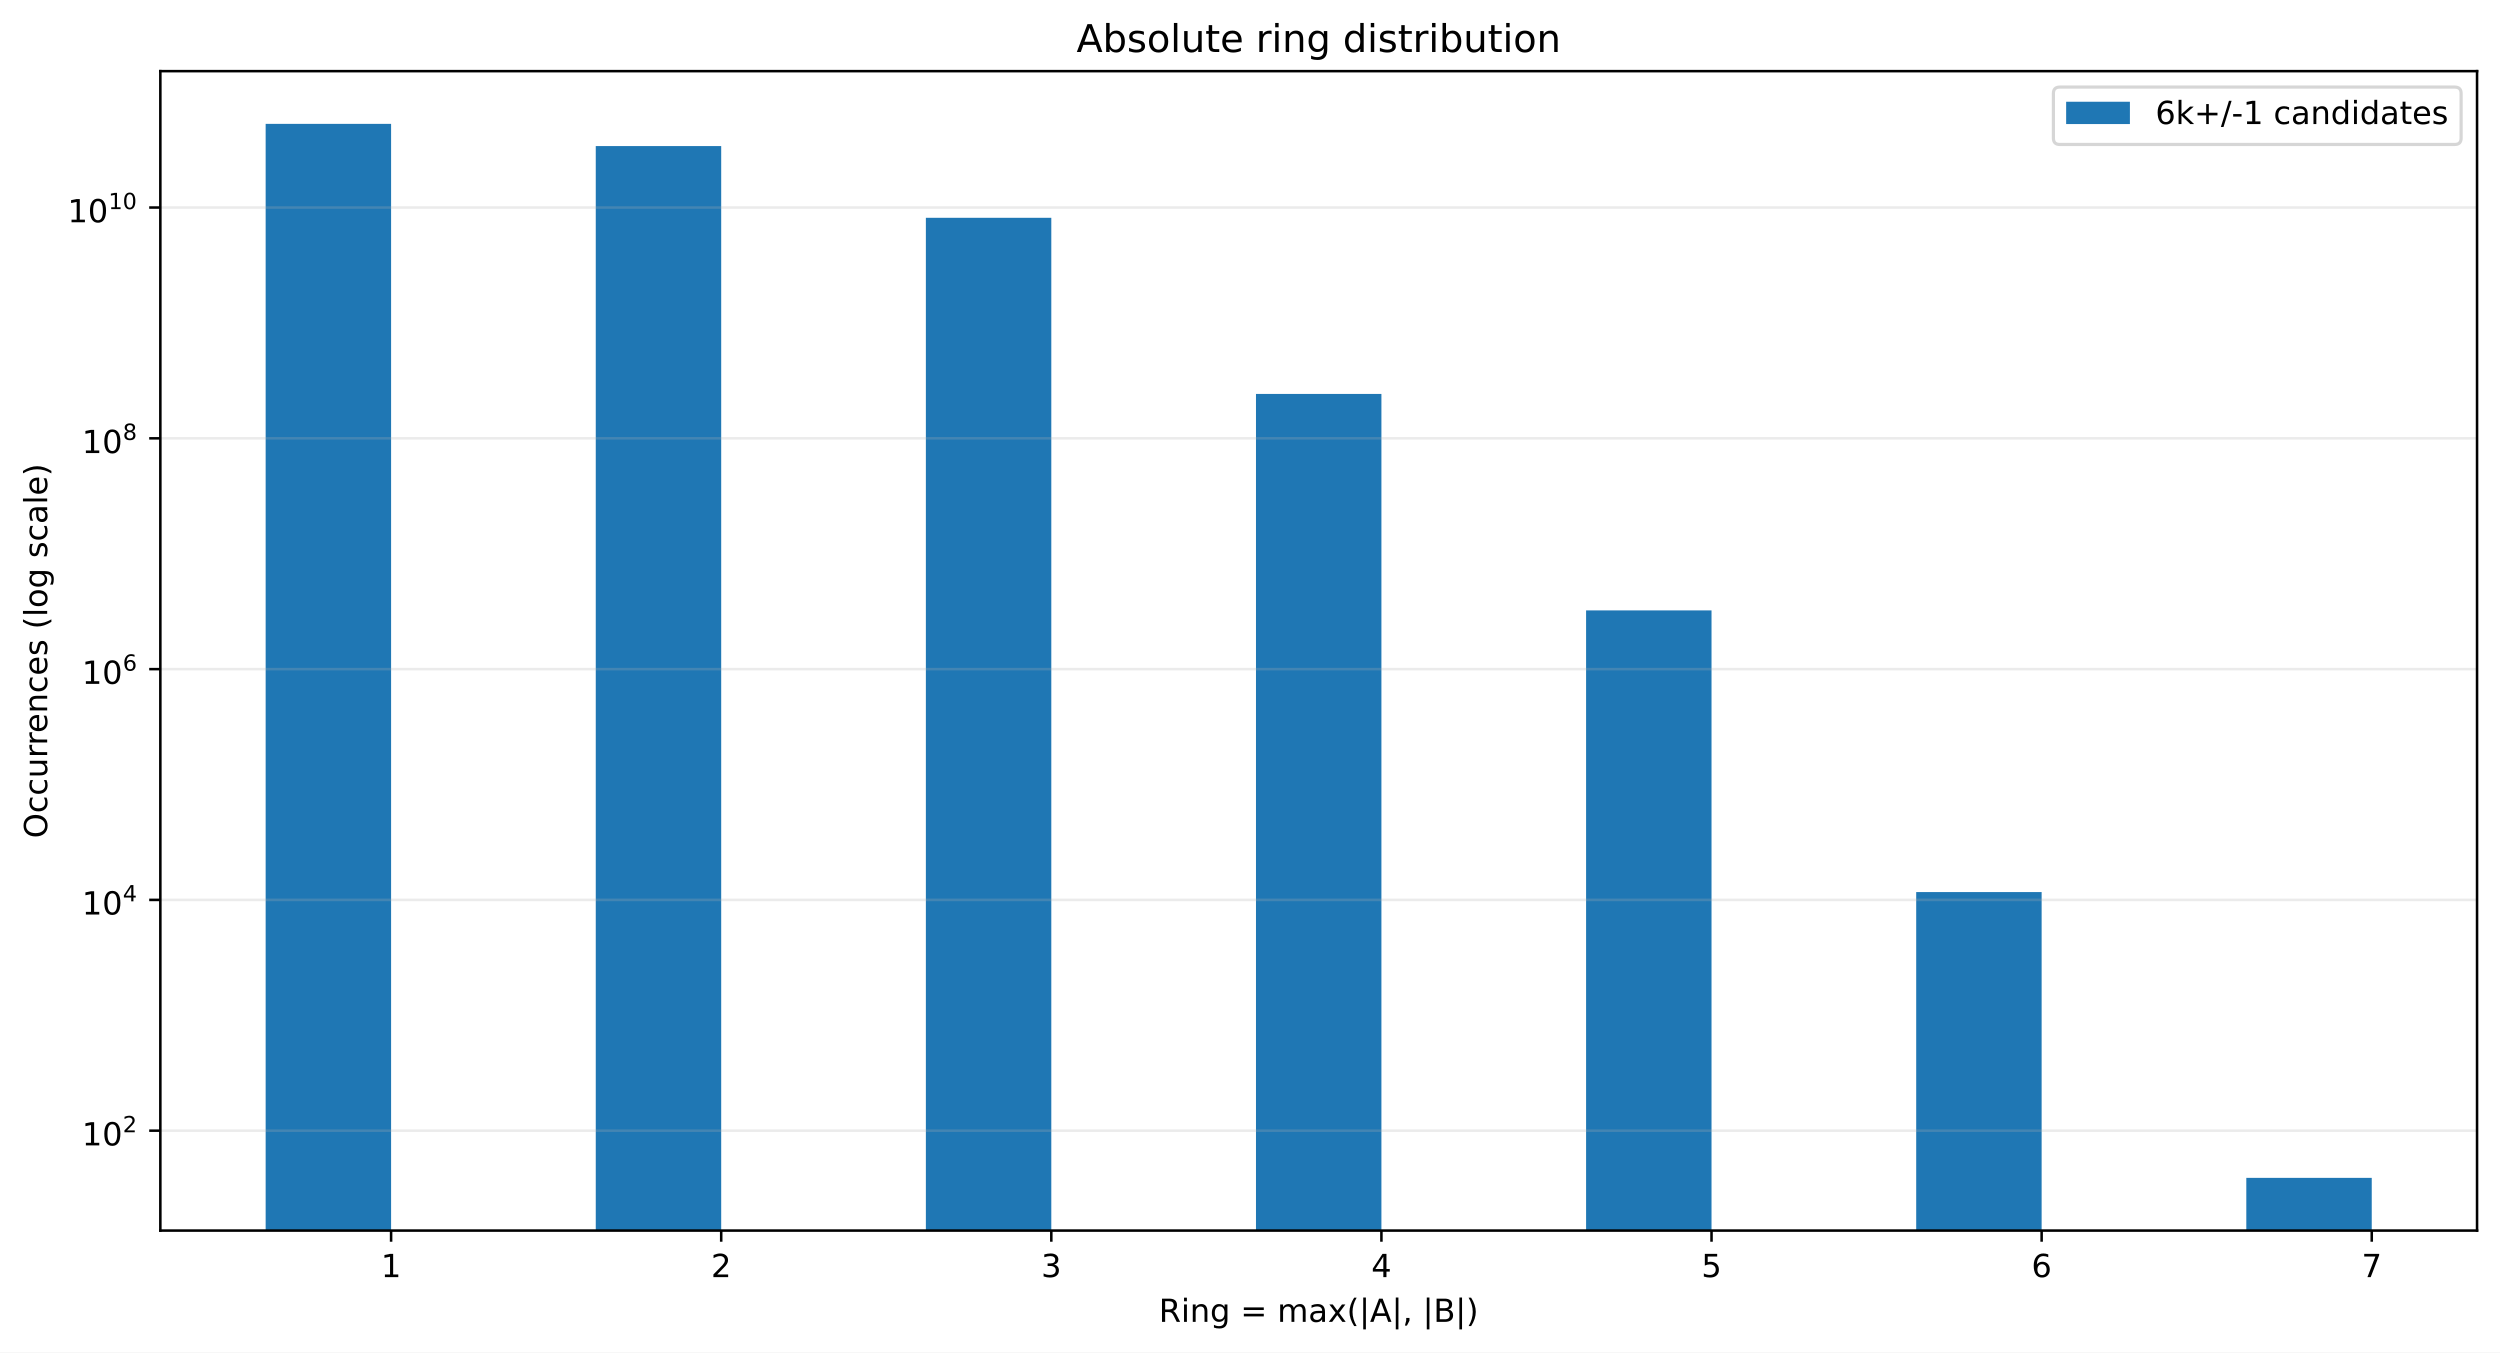
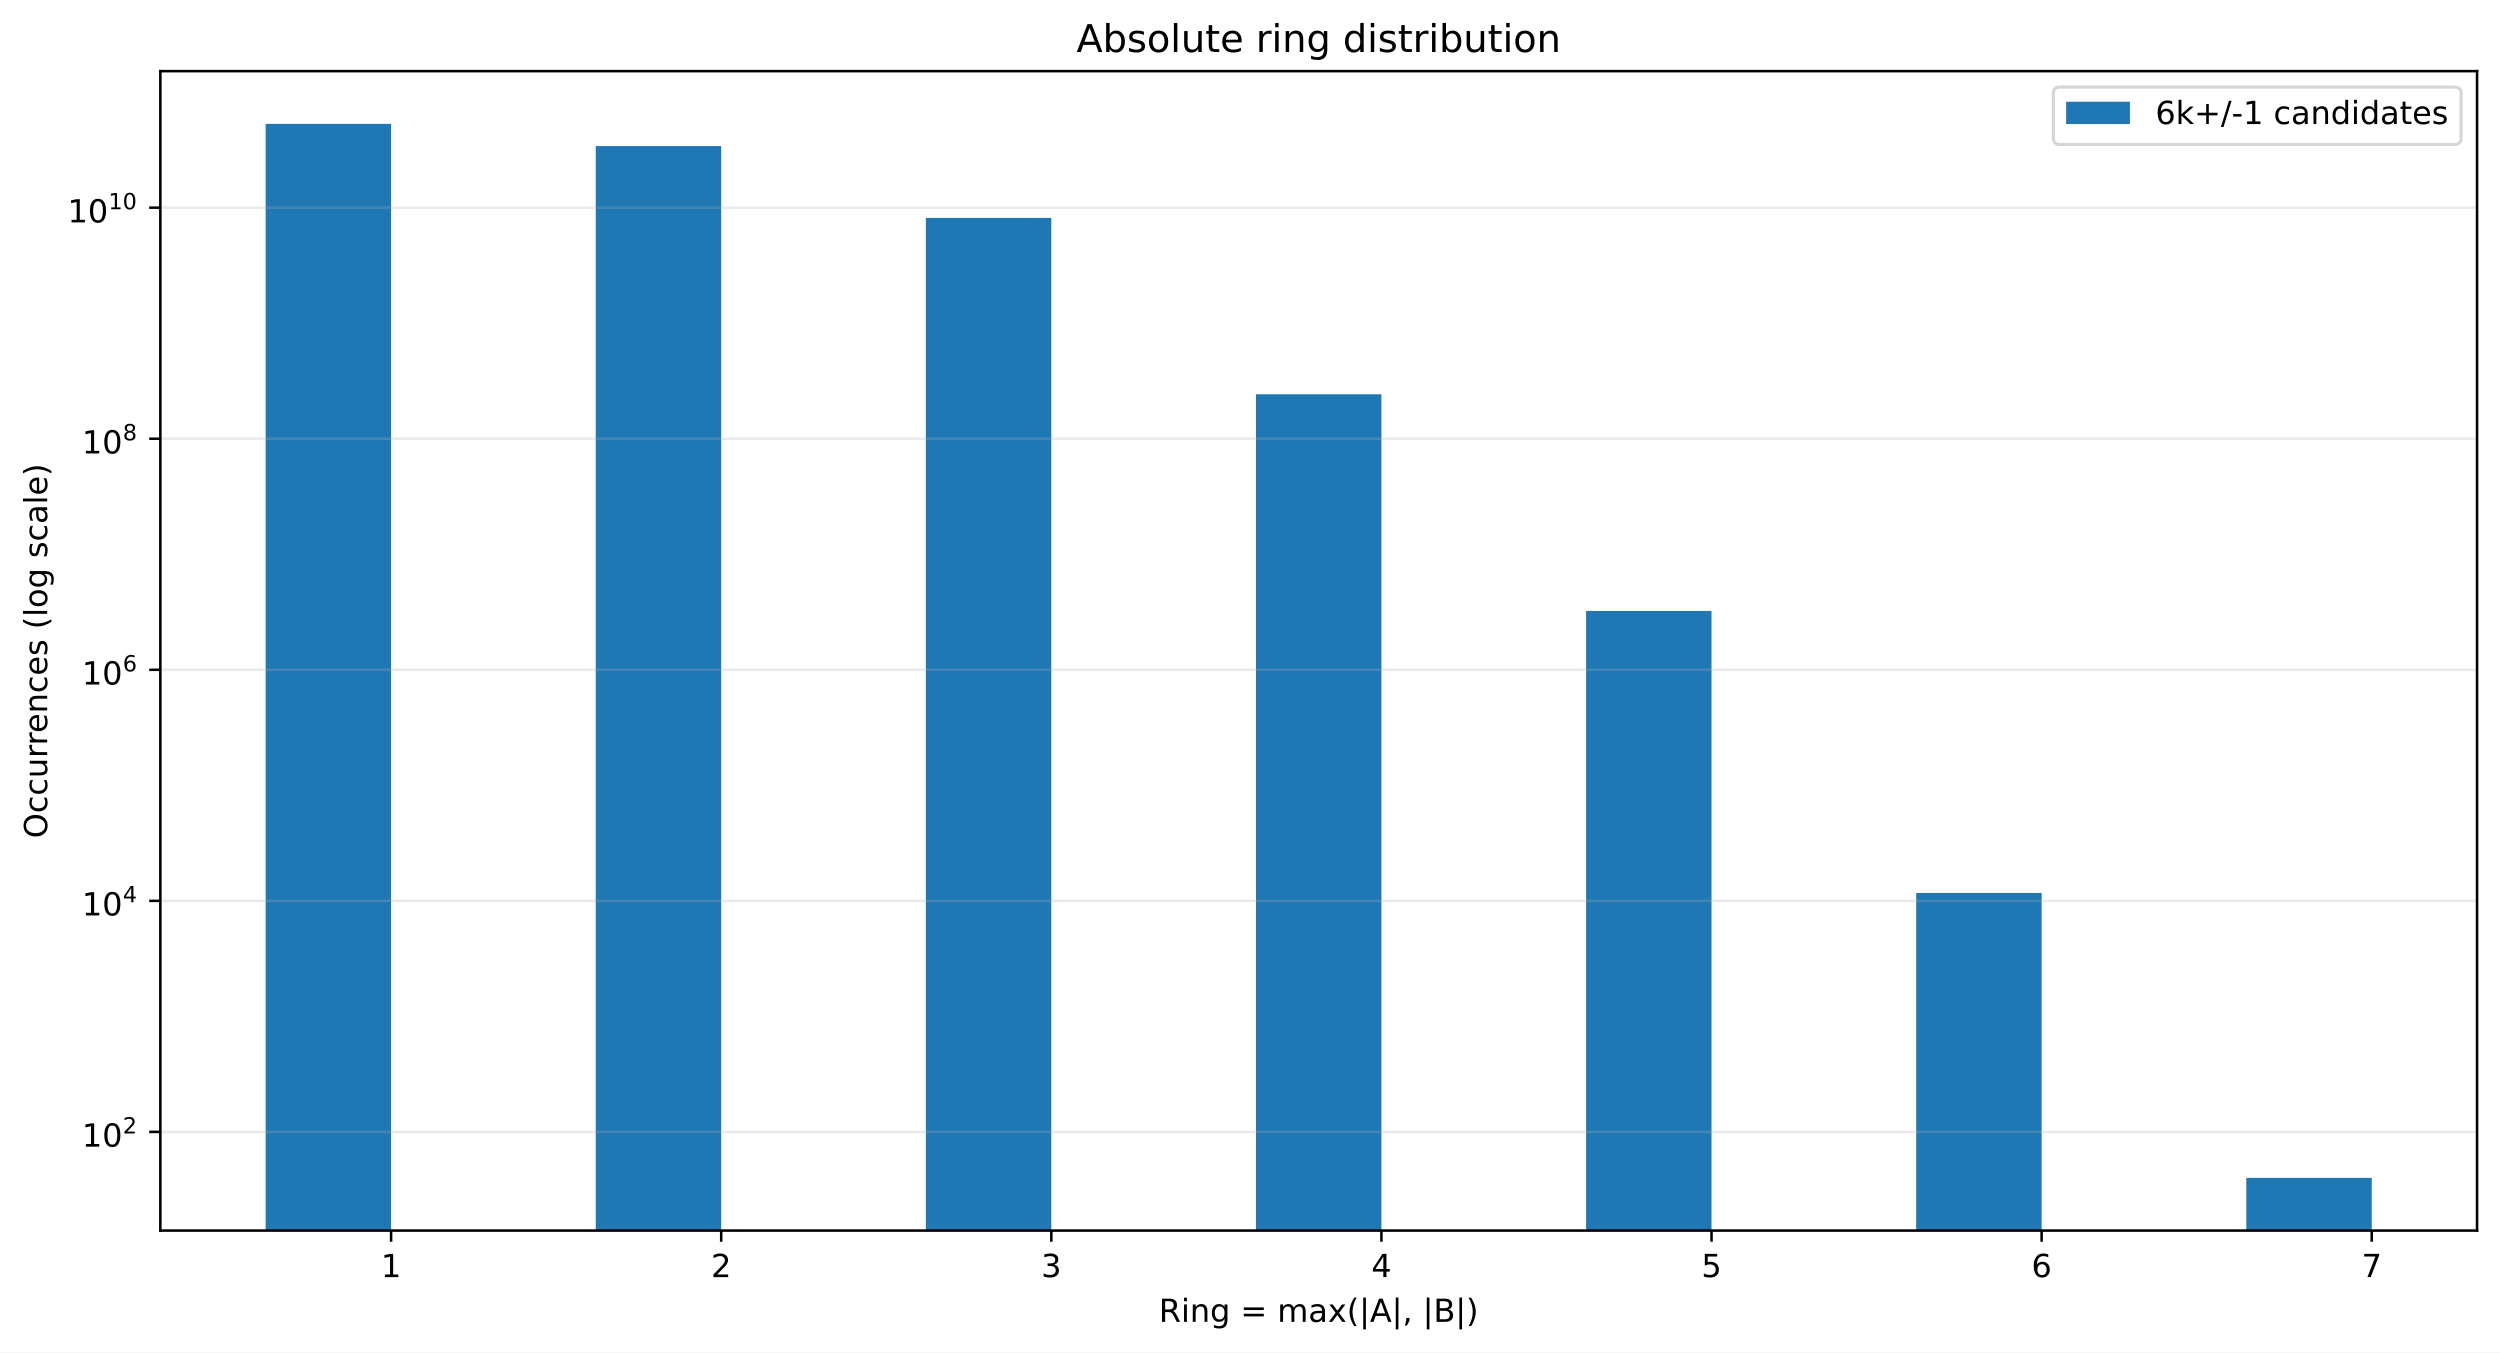
<svg xmlns="http://www.w3.org/2000/svg" xmlns:xlink="http://www.w3.org/1999/xlink" width="784.258pt" height="424.28pt" viewBox="0 0 784.258 424.28" version="1.1">
  <defs>
    <style type="text/css">*{stroke-linejoin: round; stroke-linecap: butt}</style>
  </defs>
  <g id="figure_1">
    <g id="patch_1">
      <path d="M 0 424.28  L 784.258 424.28  L 784.258 0  L 0 0  z " style="fill: #ffffff" />
    </g>
    <g id="axes_1">
      <g id="patch_2">
        <path d="M 50.301 386.036  L 777.058 386.036  L 777.058 22.318  L 50.301 22.318  z " style="fill: #ffffff" />
      </g>
      <g id="patch_3">
-         <path d="M 83.335 36625.962  L 122.687 36625.962  L 122.687 38.851  L 83.335 38.851  z " clip-path="url(#p7930e84cd8)" style="fill: #1f77b4" />
+         <path d="M 83.335 36669.011  L 122.687 36669.011  L 122.687 38.851  L 83.335 38.851  z " clip-path="url(#pc672ab105f)" style="fill: #1f77b4" />
      </g>
      <g id="patch_4">
-         <path d="M 186.891 36625.962  L 226.243 36625.962  L 226.243 45.818  L 186.891 45.818  z " clip-path="url(#p7930e84cd8)" style="fill: #1f77b4" />
+         <path d="M 186.891 36669.011  L 226.243 36669.011  L 226.243 45.827  L 186.891 45.827  z " clip-path="url(#pc672ab105f)" style="fill: #1f77b4" />
      </g>
      <g id="patch_5">
-         <path d="M 290.448 36625.962  L 329.799 36625.962  L 329.799 68.323  L 290.448 68.323  z " clip-path="url(#p7930e84cd8)" style="fill: #1f77b4" />
+         <path d="M 290.448 36669.011  L 329.799 36669.011  L 329.799 68.358  L 290.448 68.358  z " clip-path="url(#pc672ab105f)" style="fill: #1f77b4" />
      </g>
      <g id="patch_6">
-         <path d="M 394.004 36625.962  L 433.355 36625.962  L 433.355 123.582  L 394.004 123.582  z " clip-path="url(#p7930e84cd8)" style="fill: #1f77b4" />
+         <path d="M 394.004 36669.011  L 433.355 36669.011  L 433.355 123.682  L 394.004 123.682  z " clip-path="url(#pc672ab105f)" style="fill: #1f77b4" />
      </g>
      <g id="patch_7">
-         <path d="M 497.56 36625.962  L 536.912 36625.962  L 536.912 191.481  L 497.56 191.481  z " clip-path="url(#p7930e84cd8)" style="fill: #1f77b4" />
+         <path d="M 497.56 36669.011  L 536.912 36669.011  L 536.912 191.661  L 497.56 191.661  z " clip-path="url(#pc672ab105f)" style="fill: #1f77b4" />
      </g>
      <g id="patch_8">
-         <path d="M 601.116 36625.962  L 640.468 36625.962  L 640.468 279.837  L 601.116 279.837  z " clip-path="url(#p7930e84cd8)" style="fill: #1f77b4" />
+         <path d="M 601.116 36669.011  L 640.468 36669.011  L 640.468 280.118  L 601.116 280.118  z " clip-path="url(#pc672ab105f)" style="fill: #1f77b4" />
      </g>
      <g id="patch_9">
-         <path d="M 704.673 36625.962  L 744.024 36625.962  L 744.024 369.503  L 704.673 369.503  z " clip-path="url(#p7930e84cd8)" style="fill: #1f77b4" />
+         <path d="M 704.673 36669.011  L 744.024 36669.011  L 744.024 369.503  L 704.673 369.503  z " clip-path="url(#pc672ab105f)" style="fill: #1f77b4" />
      </g>
      <g id="matplotlib.axis_1">
        <g id="xtick_1">
          <g id="line2d_1">
            <defs>
-               <path id="mc99b5206aa" d="M 0 0  L 0 3.5  " style="stroke: #000000; stroke-width: 0.8" />
+               <path id="m9024fd683d" d="M 0 0  L 0 3.5  " style="stroke: #000000; stroke-width: 0.8" />
            </defs>
            <g>
-               <use xlink:href="#mc99b5206aa" x="122.687" y="386.036" style="stroke: #000000; stroke-width: 0.8" />
+               <use xlink:href="#m9024fd683d" x="122.687" y="386.036" style="stroke: #000000; stroke-width: 0.8" />
            </g>
          </g>
          <g id="text_1">
            <g transform="translate(119.5053 400.6334) scale(0.1 -0.1)">
              <defs>
                <path id="DejaVuSans-14" d="M 794 531  L 1825 531  L 1825 4091  L 703 3866  L 703 4441  L 1819 4666  L 2450 4666  L 2450 531  L 3481 531  L 3481 0  L 794 0  L 794 531  z " transform="scale(0.015625)" />
              </defs>
              <use xlink:href="#DejaVuSans-14" />
            </g>
          </g>
        </g>
        <g id="xtick_2">
          <g id="line2d_2">
            <g>
-               <use xlink:href="#mc99b5206aa" x="226.243" y="386.036" style="stroke: #000000; stroke-width: 0.8" />
+               <use xlink:href="#m9024fd683d" x="226.243" y="386.036" style="stroke: #000000; stroke-width: 0.8" />
            </g>
          </g>
          <g id="text_2">
            <g transform="translate(223.0616 400.6334) scale(0.1 -0.1)">
              <defs>
                <path id="DejaVuSans-15" d="M 1228 531  L 3431 531  L 3431 0  L 469 0  L 469 531  Q 828 903 1448 1529  Q 2069 2156 2228 2338  Q 2531 2678 2651 2914  Q 2772 3150 2772 3378  Q 2772 3750 2511 3984  Q 2250 4219 1831 4219  Q 1534 4219 1204 4116  Q 875 4013 500 3803  L 500 4441  Q 881 4594 1212 4672  Q 1544 4750 1819 4750  Q 2544 4750 2975 4387  Q 3406 4025 3406 3419  Q 3406 3131 3298 2873  Q 3191 2616 2906 2266  Q 2828 2175 2409 1742  Q 1991 1309 1228 531  z " transform="scale(0.015625)" />
              </defs>
              <use xlink:href="#DejaVuSans-15" />
            </g>
          </g>
        </g>
        <g id="xtick_3">
          <g id="line2d_3">
            <g>
-               <use xlink:href="#mc99b5206aa" x="329.799" y="386.036" style="stroke: #000000; stroke-width: 0.8" />
+               <use xlink:href="#m9024fd683d" x="329.799" y="386.036" style="stroke: #000000; stroke-width: 0.8" />
            </g>
          </g>
          <g id="text_3">
            <g transform="translate(326.6178 400.6334) scale(0.1 -0.1)">
              <defs>
                <path id="DejaVuSans-16" d="M 2597 2516  Q 3050 2419 3304 2112  Q 3559 1806 3559 1356  Q 3559 666 3084 287  Q 2609 -91 1734 -91  Q 1441 -91 1130 -33  Q 819 25 488 141  L 488 750  Q 750 597 1062 519  Q 1375 441 1716 441  Q 2309 441 2620 675  Q 2931 909 2931 1356  Q 2931 1769 2642 2001  Q 2353 2234 1838 2234  L 1294 2234  L 1294 2753  L 1863 2753  Q 2328 2753 2575 2939  Q 2822 3125 2822 3475  Q 2822 3834 2567 4026  Q 2313 4219 1838 4219  Q 1578 4219 1281 4162  Q 984 4106 628 3988  L 628 4550  Q 988 4650 1302 4700  Q 1616 4750 1894 4750  Q 2613 4750 3031 4423  Q 3450 4097 3450 3541  Q 3450 3153 3228 2886  Q 3006 2619 2597 2516  z " transform="scale(0.015625)" />
              </defs>
              <use xlink:href="#DejaVuSans-16" />
            </g>
          </g>
        </g>
        <g id="xtick_4">
          <g id="line2d_4">
            <g>
-               <use xlink:href="#mc99b5206aa" x="433.355" y="386.036" style="stroke: #000000; stroke-width: 0.8" />
+               <use xlink:href="#m9024fd683d" x="433.355" y="386.036" style="stroke: #000000; stroke-width: 0.8" />
            </g>
          </g>
          <g id="text_4">
            <g transform="translate(430.174 400.6334) scale(0.1 -0.1)">
              <defs>
                <path id="DejaVuSans-17" d="M 2419 4116  L 825 1625  L 2419 1625  L 2419 4116  z M 2253 4666  L 3047 4666  L 3047 1625  L 3713 1625  L 3713 1100  L 3047 1100  L 3047 0  L 2419 0  L 2419 1100  L 313 1100  L 313 1709  L 2253 4666  z " transform="scale(0.015625)" />
              </defs>
              <use xlink:href="#DejaVuSans-17" />
            </g>
          </g>
        </g>
        <g id="xtick_5">
          <g id="line2d_5">
            <g>
-               <use xlink:href="#mc99b5206aa" x="536.912" y="386.036" style="stroke: #000000; stroke-width: 0.8" />
+               <use xlink:href="#m9024fd683d" x="536.912" y="386.036" style="stroke: #000000; stroke-width: 0.8" />
            </g>
          </g>
          <g id="text_5">
            <g transform="translate(533.7303 400.6334) scale(0.1 -0.1)">
              <defs>
                <path id="DejaVuSans-18" d="M 691 4666  L 3169 4666  L 3169 4134  L 1269 4134  L 1269 2991  Q 1406 3038 1543 3061  Q 1681 3084 1819 3084  Q 2600 3084 3056 2656  Q 3513 2228 3513 1497  Q 3513 744 3044 326  Q 2575 -91 1722 -91  Q 1428 -91 1123 -41  Q 819 9 494 109  L 494 744  Q 775 591 1075 516  Q 1375 441 1709 441  Q 2250 441 2565 725  Q 2881 1009 2881 1497  Q 2881 1984 2565 2268  Q 2250 2553 1709 2553  Q 1456 2553 1204 2497  Q 953 2441 691 2322  L 691 4666  z " transform="scale(0.015625)" />
              </defs>
              <use xlink:href="#DejaVuSans-18" />
            </g>
          </g>
        </g>
        <g id="xtick_6">
          <g id="line2d_6">
            <g>
-               <use xlink:href="#mc99b5206aa" x="640.468" y="386.036" style="stroke: #000000; stroke-width: 0.8" />
+               <use xlink:href="#m9024fd683d" x="640.468" y="386.036" style="stroke: #000000; stroke-width: 0.8" />
            </g>
          </g>
          <g id="text_6">
            <g transform="translate(637.2865 400.6334) scale(0.1 -0.1)">
              <defs>
                <path id="DejaVuSans-19" d="M 2113 2584  Q 1688 2584 1439 2293  Q 1191 2003 1191 1497  Q 1191 994 1439 701  Q 1688 409 2113 409  Q 2538 409 2786 701  Q 3034 994 3034 1497  Q 3034 2003 2786 2293  Q 2538 2584 2113 2584  z M 3366 4563  L 3366 3988  Q 3128 4100 2886 4159  Q 2644 4219 2406 4219  Q 1781 4219 1451 3797  Q 1122 3375 1075 2522  Q 1259 2794 1537 2939  Q 1816 3084 2150 3084  Q 2853 3084 3261 2657  Q 3669 2231 3669 1497  Q 3669 778 3244 343  Q 2819 -91 2113 -91  Q 1303 -91 875 529  Q 447 1150 447 2328  Q 447 3434 972 4092  Q 1497 4750 2381 4750  Q 2619 4750 2861 4703  Q 3103 4656 3366 4563  z " transform="scale(0.015625)" />
              </defs>
              <use xlink:href="#DejaVuSans-19" />
            </g>
          </g>
        </g>
        <g id="xtick_7">
          <g id="line2d_7">
            <g>
-               <use xlink:href="#mc99b5206aa" x="744.024" y="386.036" style="stroke: #000000; stroke-width: 0.8" />
+               <use xlink:href="#m9024fd683d" x="744.024" y="386.036" style="stroke: #000000; stroke-width: 0.8" />
            </g>
          </g>
          <g id="text_7">
            <g transform="translate(740.8427 400.6334) scale(0.1 -0.1)">
              <defs>
                <path id="DejaVuSans-1a" d="M 525 4666  L 3525 4666  L 3525 4397  L 1831 0  L 1172 0  L 2766 4134  L 525 4134  L 525 4666  z " transform="scale(0.015625)" />
              </defs>
              <use xlink:href="#DejaVuSans-1a" />
            </g>
          </g>
        </g>
        <g id="text_8">
          <g transform="translate(363.5437 414.678) scale(0.1 -0.1)">
            <defs>
              <path id="DejaVuSans-35" d="M 2841 2188  Q 3044 2119 3236 1894  Q 3428 1669 3622 1275  L 4263 0  L 3584 0  L 2988 1197  Q 2756 1666 2539 1819  Q 2322 1972 1947 1972  L 1259 1972  L 1259 0  L 628 0  L 628 4666  L 2053 4666  Q 2853 4666 3247 4331  Q 3641 3997 3641 3322  Q 3641 2881 3436 2590  Q 3231 2300 2841 2188  z M 1259 4147  L 1259 2491  L 2053 2491  Q 2509 2491 2742 2702  Q 2975 2913 2975 3322  Q 2975 3731 2742 3939  Q 2509 4147 2053 4147  L 1259 4147  z " transform="scale(0.015625)" />
              <path id="DejaVuSans-4c" d="M 603 3500  L 1178 3500  L 1178 0  L 603 0  L 603 3500  z M 603 4863  L 1178 4863  L 1178 4134  L 603 4134  L 603 4863  z " transform="scale(0.015625)" />
              <path id="DejaVuSans-51" d="M 3513 2113  L 3513 0  L 2938 0  L 2938 2094  Q 2938 2591 2744 2837  Q 2550 3084 2163 3084  Q 1697 3084 1428 2787  Q 1159 2491 1159 1978  L 1159 0  L 581 0  L 581 3500  L 1159 3500  L 1159 2956  Q 1366 3272 1645 3428  Q 1925 3584 2291 3584  Q 2894 3584 3203 3211  Q 3513 2838 3513 2113  z " transform="scale(0.015625)" />
              <path id="DejaVuSans-4a" d="M 2906 1791  Q 2906 2416 2648 2759  Q 2391 3103 1925 3103  Q 1463 3103 1205 2759  Q 947 2416 947 1791  Q 947 1169 1205 825  Q 1463 481 1925 481  Q 2391 481 2648 825  Q 2906 1169 2906 1791  z M 3481 434  Q 3481 -459 3084 -895  Q 2688 -1331 1869 -1331  Q 1566 -1331 1297 -1286  Q 1028 -1241 775 -1147  L 775 -588  Q 1028 -725 1275 -790  Q 1522 -856 1778 -856  Q 2344 -856 2625 -561  Q 2906 -266 2906 331  L 2906 616  Q 2728 306 2450 153  Q 2172 0 1784 0  Q 1141 0 747 490  Q 353 981 353 1791  Q 353 2603 747 3093  Q 1141 3584 1784 3584  Q 2172 3584 2450 3431  Q 2728 3278 2906 2969  L 2906 3500  L 3481 3500  L 3481 434  z " transform="scale(0.015625)" />
              <path id="DejaVuSans-3" transform="scale(0.015625)" />
              <path id="DejaVuSans-20" d="M 678 2906  L 4684 2906  L 4684 2381  L 678 2381  L 678 2906  z M 678 1631  L 4684 1631  L 4684 1100  L 678 1100  L 678 1631  z " transform="scale(0.015625)" />
              <path id="DejaVuSans-50" d="M 3328 2828  Q 3544 3216 3844 3400  Q 4144 3584 4550 3584  Q 5097 3584 5394 3201  Q 5691 2819 5691 2113  L 5691 0  L 5113 0  L 5113 2094  Q 5113 2597 4934 2840  Q 4756 3084 4391 3084  Q 3944 3084 3684 2787  Q 3425 2491 3425 1978  L 3425 0  L 2847 0  L 2847 2094  Q 2847 2600 2669 2842  Q 2491 3084 2119 3084  Q 1678 3084 1418 2786  Q 1159 2488 1159 1978  L 1159 0  L 581 0  L 581 3500  L 1159 3500  L 1159 2956  Q 1356 3278 1631 3431  Q 1906 3584 2284 3584  Q 2666 3584 2933 3390  Q 3200 3197 3328 2828  z " transform="scale(0.015625)" />
              <path id="DejaVuSans-44" d="M 2194 1759  Q 1497 1759 1228 1600  Q 959 1441 959 1056  Q 959 750 1161 570  Q 1363 391 1709 391  Q 2188 391 2477 730  Q 2766 1069 2766 1631  L 2766 1759  L 2194 1759  z M 3341 1997  L 3341 0  L 2766 0  L 2766 531  Q 2569 213 2275 61  Q 1981 -91 1556 -91  Q 1019 -91 701 211  Q 384 513 384 1019  Q 384 1609 779 1909  Q 1175 2209 1959 2209  L 2766 2209  L 2766 2266  Q 2766 2663 2505 2880  Q 2244 3097 1772 3097  Q 1472 3097 1187 3025  Q 903 2953 641 2809  L 641 3341  Q 956 3463 1253 3523  Q 1550 3584 1831 3584  Q 2591 3584 2966 3190  Q 3341 2797 3341 1997  z " transform="scale(0.015625)" />
              <path id="DejaVuSans-5b" d="M 3513 3500  L 2247 1797  L 3578 0  L 2900 0  L 1881 1375  L 863 0  L 184 0  L 1544 1831  L 300 3500  L 978 3500  L 1906 2253  L 2834 3500  L 3513 3500  z " transform="scale(0.015625)" />
              <path id="DejaVuSans-b" d="M 1984 4856  Q 1566 4138 1362 3434  Q 1159 2731 1159 2009  Q 1159 1288 1364 580  Q 1569 -128 1984 -844  L 1484 -844  Q 1016 -109 783 600  Q 550 1309 550 2009  Q 550 2706 781 3412  Q 1013 4119 1484 4856  L 1984 4856  z " transform="scale(0.015625)" />
              <path id="DejaVuSans-5f" d="M 1344 4891  L 1344 -1509  L 813 -1509  L 813 4891  L 1344 4891  z " transform="scale(0.015625)" />
              <path id="DejaVuSans-24" d="M 2188 4044  L 1331 1722  L 3047 1722  L 2188 4044  z M 1831 4666  L 2547 4666  L 4325 0  L 3669 0  L 3244 1197  L 1141 1197  L 716 0  L 50 0  L 1831 4666  z " transform="scale(0.015625)" />
              <path id="DejaVuSans-f" d="M 750 794  L 1409 794  L 1409 256  L 897 -744  L 494 -744  L 750 256  L 750 794  z " transform="scale(0.015625)" />
              <path id="DejaVuSans-25" d="M 1259 2228  L 1259 519  L 2272 519  Q 2781 519 3026 730  Q 3272 941 3272 1375  Q 3272 1813 3026 2020  Q 2781 2228 2272 2228  L 1259 2228  z M 1259 4147  L 1259 2741  L 2194 2741  Q 2656 2741 2882 2914  Q 3109 3088 3109 3444  Q 3109 3797 2882 3972  Q 2656 4147 2194 4147  L 1259 4147  z M 628 4666  L 2241 4666  Q 2963 4666 3353 4366  Q 3744 4066 3744 3513  Q 3744 3084 3544 2831  Q 3344 2578 2956 2516  Q 3422 2416 3680 2098  Q 3938 1781 3938 1306  Q 3938 681 3513 340  Q 3088 0 2303 0  L 628 0  L 628 4666  z " transform="scale(0.015625)" />
              <path id="DejaVuSans-c" d="M 513 4856  L 1013 4856  Q 1481 4119 1714 3412  Q 1947 2706 1947 2009  Q 1947 1309 1714 600  Q 1481 -109 1013 -844  L 513 -844  Q 928 -128 1133 580  Q 1338 1288 1338 2009  Q 1338 2731 1133 3434  Q 928 4138 513 4856  z " transform="scale(0.015625)" />
            </defs>
            <use xlink:href="#DejaVuSans-35" />
            <use xlink:href="#DejaVuSans-4c" transform="translate(69.48438 0)" />
            <use xlink:href="#DejaVuSans-51" transform="translate(97.26562 0)" />
            <use xlink:href="#DejaVuSans-4a" transform="translate(160.6406 0)" />
            <use xlink:href="#DejaVuSans-3" transform="translate(224.125 0)" />
            <use xlink:href="#DejaVuSans-20" transform="translate(255.9062 0)" />
            <use xlink:href="#DejaVuSans-3" transform="translate(339.7031 0)" />
            <use xlink:href="#DejaVuSans-50" transform="translate(371.4844 0)" />
            <use xlink:href="#DejaVuSans-44" transform="translate(468.8906 0)" />
            <use xlink:href="#DejaVuSans-5b" transform="translate(530.1719 0)" />
            <use xlink:href="#DejaVuSans-b" transform="translate(589.3594 0)" />
            <use xlink:href="#DejaVuSans-5f" transform="translate(628.375 0)" />
            <use xlink:href="#DejaVuSans-24" transform="translate(662.0625 0)" />
            <use xlink:href="#DejaVuSans-5f" transform="translate(730.4688 0)" />
            <use xlink:href="#DejaVuSans-f" transform="translate(764.1562 0)" />
            <use xlink:href="#DejaVuSans-3" transform="translate(795.9375 0)" />
            <use xlink:href="#DejaVuSans-5f" transform="translate(827.7188 0)" />
            <use xlink:href="#DejaVuSans-25" transform="translate(861.4062 0)" />
            <use xlink:href="#DejaVuSans-5f" transform="translate(930.0156 0)" />
            <use xlink:href="#DejaVuSans-c" transform="translate(963.7031 0)" />
          </g>
        </g>
      </g>
      <g id="matplotlib.axis_2">
        <g id="ytick_1">
          <g id="line2d_8">
-             <path d="M 50.301 354.7  L 777.058 354.7  " clip-path="url(#p7930e84cd8)" style="fill: none; stroke: #b0b0b0; stroke-opacity: 0.25; stroke-width: 0.8; stroke-linecap: square" />
+             <path d="M 50.301 355.081  L 777.058 355.081  " clip-path="url(#pc672ab105f)" style="fill: none; stroke: #b0b0b0; stroke-opacity: 0.25; stroke-width: 0.8; stroke-linecap: square" />
          </g>
          <g id="line2d_9">
            <defs>
-               <path id="m7fd633f6bf" d="M 0 0  L -3.5 0  " style="stroke: #000000; stroke-width: 0.8" />
+               <path id="m0716662fff" d="M 0 0  L -3.5 0  " style="stroke: #000000; stroke-width: 0.8" />
            </defs>
            <g>
-               <use xlink:href="#m7fd633f6bf" x="50.301" y="354.7" style="stroke: #000000; stroke-width: 0.8" />
+               <use xlink:href="#m0716662fff" x="50.301" y="355.081" style="stroke: #000000; stroke-width: 0.8" />
            </g>
          </g>
          <g id="text_9">
-             <g transform="translate(25.70078 359.4002) scale(0.1 -0.1)">
+             <g transform="translate(25.70078 359.7812) scale(0.1 -0.1)">
              <defs>
                <path id="DejaVuSans-13" d="M 2034 4250  Q 1547 4250 1301 3770  Q 1056 3291 1056 2328  Q 1056 1369 1301 889  Q 1547 409 2034 409  Q 2525 409 2770 889  Q 3016 1369 3016 2328  Q 3016 3291 2770 3770  Q 2525 4250 2034 4250  z M 2034 4750  Q 2819 4750 3233 4129  Q 3647 3509 3647 2328  Q 3647 1150 3233 529  Q 2819 -91 2034 -91  Q 1250 -91 836 529  Q 422 1150 422 2328  Q 422 3509 836 4129  Q 1250 4750 2034 4750  z " transform="scale(0.015625)" />
              </defs>
              <use xlink:href="#DejaVuSans-14" transform="translate(0 0.746875)" />
              <use xlink:href="#DejaVuSans-13" transform="translate(63.62305 0.746875)" />
              <use xlink:href="#DejaVuSans-15" transform="translate(128.2031 42.04688) scale(0.7)" />
            </g>
          </g>
        </g>
        <g id="ytick_2">
          <g id="line2d_10">
-             <path d="M 50.301 282.302  L 777.058 282.302  " clip-path="url(#p7930e84cd8)" style="fill: none; stroke: #b0b0b0; stroke-opacity: 0.25; stroke-width: 0.8; stroke-linecap: square" />
+             <path d="M 50.301 282.598  L 777.058 282.598  " clip-path="url(#pc672ab105f)" style="fill: none; stroke: #b0b0b0; stroke-opacity: 0.25; stroke-width: 0.8; stroke-linecap: square" />
          </g>
          <g id="line2d_11">
            <g>
-               <use xlink:href="#m7fd633f6bf" x="50.301" y="282.302" style="stroke: #000000; stroke-width: 0.8" />
+               <use xlink:href="#m0716662fff" x="50.301" y="282.598" style="stroke: #000000; stroke-width: 0.8" />
            </g>
          </g>
          <g id="text_10">
-             <g transform="translate(25.70078 286.9524) scale(0.1 -0.1)">
+             <g transform="translate(25.70078 287.2483) scale(0.1 -0.1)">
              <use xlink:href="#DejaVuSans-14" transform="translate(0 0.665625)" />
              <use xlink:href="#DejaVuSans-13" transform="translate(63.62305 0.665625)" />
              <use xlink:href="#DejaVuSans-17" transform="translate(128.2031 41.96563) scale(0.7)" />
            </g>
          </g>
        </g>
        <g id="ytick_3">
          <g id="line2d_12">
-             <path d="M 50.301 209.905  L 777.058 209.905  " clip-path="url(#p7930e84cd8)" style="fill: none; stroke: #b0b0b0; stroke-opacity: 0.25; stroke-width: 0.8; stroke-linecap: square" />
+             <path d="M 50.301 210.115  L 777.058 210.115  " clip-path="url(#pc672ab105f)" style="fill: none; stroke: #b0b0b0; stroke-opacity: 0.25; stroke-width: 0.8; stroke-linecap: square" />
          </g>
          <g id="line2d_13">
            <g>
-               <use xlink:href="#m7fd633f6bf" x="50.301" y="209.905" style="stroke: #000000; stroke-width: 0.8" />
+               <use xlink:href="#m0716662fff" x="50.301" y="210.115" style="stroke: #000000; stroke-width: 0.8" />
            </g>
          </g>
          <g id="text_11">
-             <g transform="translate(25.70078 214.6047) scale(0.1 -0.1)">
+             <g transform="translate(25.70078 214.8154) scale(0.1 -0.1)">
              <use xlink:href="#DejaVuSans-14" transform="translate(0 0.746875)" />
              <use xlink:href="#DejaVuSans-13" transform="translate(63.62305 0.746875)" />
              <use xlink:href="#DejaVuSans-19" transform="translate(128.2031 42.04688) scale(0.7)" />
            </g>
          </g>
        </g>
        <g id="ytick_4">
          <g id="line2d_14">
-             <path d="M 50.301 137.507  L 777.058 137.507  " clip-path="url(#p7930e84cd8)" style="fill: none; stroke: #b0b0b0; stroke-opacity: 0.25; stroke-width: 0.8; stroke-linecap: square" />
+             <path d="M 50.301 137.633  L 777.058 137.633  " clip-path="url(#pc672ab105f)" style="fill: none; stroke: #b0b0b0; stroke-opacity: 0.25; stroke-width: 0.8; stroke-linecap: square" />
          </g>
          <g id="line2d_15">
            <g>
-               <use xlink:href="#m7fd633f6bf" x="50.301" y="137.507" style="stroke: #000000; stroke-width: 0.8" />
+               <use xlink:href="#m0716662fff" x="50.301" y="137.633" style="stroke: #000000; stroke-width: 0.8" />
            </g>
          </g>
          <g id="text_12">
-             <g transform="translate(25.70078 142.207) scale(0.1 -0.1)">
+             <g transform="translate(25.70078 142.3326) scale(0.1 -0.1)">
              <defs>
                <path id="DejaVuSans-1b" d="M 2034 2216  Q 1584 2216 1326 1975  Q 1069 1734 1069 1313  Q 1069 891 1326 650  Q 1584 409 2034 409  Q 2484 409 2743 651  Q 3003 894 3003 1313  Q 3003 1734 2745 1975  Q 2488 2216 2034 2216  z M 1403 2484  Q 997 2584 770 2862  Q 544 3141 544 3541  Q 544 4100 942 4425  Q 1341 4750 2034 4750  Q 2731 4750 3128 4425  Q 3525 4100 3525 3541  Q 3525 3141 3298 2862  Q 3072 2584 2669 2484  Q 3125 2378 3379 2068  Q 3634 1759 3634 1313  Q 3634 634 3220 271  Q 2806 -91 2034 -91  Q 1263 -91 848 271  Q 434 634 434 1313  Q 434 1759 690 2068  Q 947 2378 1403 2484  z M 1172 3481  Q 1172 3119 1398 2916  Q 1625 2713 2034 2713  Q 2441 2713 2670 2916  Q 2900 3119 2900 3481  Q 2900 3844 2670 4047  Q 2441 4250 2034 4250  Q 1625 4250 1398 4047  Q 1172 3844 1172 3481  z " transform="scale(0.015625)" />
              </defs>
              <use xlink:href="#DejaVuSans-14" transform="translate(0 0.746875)" />
              <use xlink:href="#DejaVuSans-13" transform="translate(63.62305 0.746875)" />
              <use xlink:href="#DejaVuSans-1b" transform="translate(128.2031 42.04688) scale(0.7)" />
            </g>
          </g>
        </g>
        <g id="ytick_5">
          <g id="line2d_16">
-             <path d="M 50.301 65.109  L 777.058 65.109  " clip-path="url(#p7930e84cd8)" style="fill: none; stroke: #b0b0b0; stroke-opacity: 0.25; stroke-width: 0.8; stroke-linecap: square" />
+             <path d="M 50.301 65.15  L 777.058 65.15  " clip-path="url(#pc672ab105f)" style="fill: none; stroke: #b0b0b0; stroke-opacity: 0.25; stroke-width: 0.8; stroke-linecap: square" />
          </g>
          <g id="line2d_17">
            <g>
-               <use xlink:href="#m7fd633f6bf" x="50.301" y="65.109" style="stroke: #000000; stroke-width: 0.8" />
+               <use xlink:href="#m0716662fff" x="50.301" y="65.15" style="stroke: #000000; stroke-width: 0.8" />
            </g>
          </g>
          <g id="text_13">
-             <g transform="translate(21.20078 69.80925) scale(0.1 -0.1)">
+             <g transform="translate(21.20078 69.84966) scale(0.1 -0.1)">
              <use xlink:href="#DejaVuSans-14" transform="translate(0 0.746875)" />
              <use xlink:href="#DejaVuSans-13" transform="translate(63.62305 0.746875)" />
              <use xlink:href="#DejaVuSans-14" transform="translate(128.2031 42.04688) scale(0.7)" />
              <use xlink:href="#DejaVuSans-13" transform="translate(172.7393 42.04688) scale(0.7)" />
            </g>
          </g>
        </g>
        <g id="text_14">
          <g transform="translate(14.79844 262.9551) rotate(-90) scale(0.1 -0.1)">
            <defs>
              <path id="DejaVuSans-32" d="M 2522 4238  Q 1834 4238 1429 3725  Q 1025 3213 1025 2328  Q 1025 1447 1429 934  Q 1834 422 2522 422  Q 3209 422 3611 934  Q 4013 1447 4013 2328  Q 4013 3213 3611 3725  Q 3209 4238 2522 4238  z M 2522 4750  Q 3503 4750 4090 4092  Q 4678 3434 4678 2328  Q 4678 1225 4090 567  Q 3503 -91 2522 -91  Q 1538 -91 948 565  Q 359 1222 359 2328  Q 359 3434 948 4092  Q 1538 4750 2522 4750  z " transform="scale(0.015625)" />
              <path id="DejaVuSans-46" d="M 3122 3366  L 3122 2828  Q 2878 2963 2633 3030  Q 2388 3097 2138 3097  Q 1578 3097 1268 2742  Q 959 2388 959 1747  Q 959 1106 1268 751  Q 1578 397 2138 397  Q 2388 397 2633 464  Q 2878 531 3122 666  L 3122 134  Q 2881 22 2623 -34  Q 2366 -91 2075 -91  Q 1284 -91 818 406  Q 353 903 353 1747  Q 353 2603 823 3093  Q 1294 3584 2113 3584  Q 2378 3584 2631 3529  Q 2884 3475 3122 3366  z " transform="scale(0.015625)" />
              <path id="DejaVuSans-58" d="M 544 1381  L 544 3500  L 1119 3500  L 1119 1403  Q 1119 906 1312 657  Q 1506 409 1894 409  Q 2359 409 2629 706  Q 2900 1003 2900 1516  L 2900 3500  L 3475 3500  L 3475 0  L 2900 0  L 2900 538  Q 2691 219 2414 64  Q 2138 -91 1772 -91  Q 1169 -91 856 284  Q 544 659 544 1381  z M 1991 3584  L 1991 3584  z " transform="scale(0.015625)" />
              <path id="DejaVuSans-55" d="M 2631 2963  Q 2534 3019 2420 3045  Q 2306 3072 2169 3072  Q 1681 3072 1420 2755  Q 1159 2438 1159 1844  L 1159 0  L 581 0  L 581 3500  L 1159 3500  L 1159 2956  Q 1341 3275 1631 3429  Q 1922 3584 2338 3584  Q 2397 3584 2469 3576  Q 2541 3569 2628 3553  L 2631 2963  z " transform="scale(0.015625)" />
              <path id="DejaVuSans-48" d="M 3597 1894  L 3597 1613  L 953 1613  Q 991 1019 1311 708  Q 1631 397 2203 397  Q 2534 397 2845 478  Q 3156 559 3463 722  L 3463 178  Q 3153 47 2828 -22  Q 2503 -91 2169 -91  Q 1331 -91 842 396  Q 353 884 353 1716  Q 353 2575 817 3079  Q 1281 3584 2069 3584  Q 2775 3584 3186 3129  Q 3597 2675 3597 1894  z M 3022 2063  Q 3016 2534 2758 2815  Q 2500 3097 2075 3097  Q 1594 3097 1305 2825  Q 1016 2553 972 2059  L 3022 2063  z " transform="scale(0.015625)" />
              <path id="DejaVuSans-56" d="M 2834 3397  L 2834 2853  Q 2591 2978 2328 3040  Q 2066 3103 1784 3103  Q 1356 3103 1142 2972  Q 928 2841 928 2578  Q 928 2378 1081 2264  Q 1234 2150 1697 2047  L 1894 2003  Q 2506 1872 2764 1633  Q 3022 1394 3022 966  Q 3022 478 2636 193  Q 2250 -91 1575 -91  Q 1294 -91 989 -36  Q 684 19 347 128  L 347 722  Q 666 556 975 473  Q 1284 391 1588 391  Q 1994 391 2212 530  Q 2431 669 2431 922  Q 2431 1156 2273 1281  Q 2116 1406 1581 1522  L 1381 1569  Q 847 1681 609 1914  Q 372 2147 372 2553  Q 372 3047 722 3315  Q 1072 3584 1716 3584  Q 2034 3584 2315 3537  Q 2597 3491 2834 3397  z " transform="scale(0.015625)" />
              <path id="DejaVuSans-4f" d="M 603 4863  L 1178 4863  L 1178 0  L 603 0  L 603 4863  z " transform="scale(0.015625)" />
              <path id="DejaVuSans-52" d="M 1959 3097  Q 1497 3097 1228 2736  Q 959 2375 959 1747  Q 959 1119 1226 758  Q 1494 397 1959 397  Q 2419 397 2687 759  Q 2956 1122 2956 1747  Q 2956 2369 2687 2733  Q 2419 3097 1959 3097  z M 1959 3584  Q 2709 3584 3137 3096  Q 3566 2609 3566 1747  Q 3566 888 3137 398  Q 2709 -91 1959 -91  Q 1206 -91 779 398  Q 353 888 353 1747  Q 353 2609 779 3096  Q 1206 3584 1959 3584  z " transform="scale(0.015625)" />
            </defs>
            <use xlink:href="#DejaVuSans-32" />
            <use xlink:href="#DejaVuSans-46" transform="translate(78.71875 0)" />
            <use xlink:href="#DejaVuSans-46" transform="translate(133.7031 0)" />
            <use xlink:href="#DejaVuSans-58" transform="translate(188.6875 0)" />
            <use xlink:href="#DejaVuSans-55" transform="translate(252.0625 0)" />
            <use xlink:href="#DejaVuSans-55" transform="translate(291.4219 0)" />
            <use xlink:href="#DejaVuSans-48" transform="translate(330.3281 0)" />
            <use xlink:href="#DejaVuSans-51" transform="translate(391.8594 0)" />
            <use xlink:href="#DejaVuSans-46" transform="translate(455.2344 0)" />
            <use xlink:href="#DejaVuSans-48" transform="translate(510.2188 0)" />
            <use xlink:href="#DejaVuSans-56" transform="translate(571.75 0)" />
            <use xlink:href="#DejaVuSans-3" transform="translate(623.8438 0)" />
            <use xlink:href="#DejaVuSans-b" transform="translate(655.625 0)" />
            <use xlink:href="#DejaVuSans-4f" transform="translate(694.6406 0)" />
            <use xlink:href="#DejaVuSans-52" transform="translate(722.4219 0)" />
            <use xlink:href="#DejaVuSans-4a" transform="translate(783.6094 0)" />
            <use xlink:href="#DejaVuSans-3" transform="translate(847.0938 0)" />
            <use xlink:href="#DejaVuSans-56" transform="translate(878.875 0)" />
            <use xlink:href="#DejaVuSans-46" transform="translate(930.9688 0)" />
            <use xlink:href="#DejaVuSans-44" transform="translate(985.9531 0)" />
            <use xlink:href="#DejaVuSans-4f" transform="translate(1047.234 0)" />
            <use xlink:href="#DejaVuSans-48" transform="translate(1075.016 0)" />
            <use xlink:href="#DejaVuSans-c" transform="translate(1136.547 0)" />
          </g>
        </g>
      </g>
      <g id="patch_10">
        <path d="M 50.301 386.036  L 50.301 22.318  " style="fill: none; stroke: #000000; stroke-width: 0.8; stroke-linejoin: miter; stroke-linecap: square" />
      </g>
      <g id="patch_11">
        <path d="M 777.058 386.036  L 777.058 22.318  " style="fill: none; stroke: #000000; stroke-width: 0.8; stroke-linejoin: miter; stroke-linecap: square" />
      </g>
      <g id="patch_12">
        <path d="M 50.301 386.036  L 777.058 386.036  " style="fill: none; stroke: #000000; stroke-width: 0.8; stroke-linejoin: miter; stroke-linecap: square" />
      </g>
      <g id="patch_13">
        <path d="M 50.301 22.318  L 777.058 22.318  " style="fill: none; stroke: #000000; stroke-width: 0.8; stroke-linejoin: miter; stroke-linecap: square" />
      </g>
      <g id="text_15">
        <g transform="translate(337.7055 16.31812) scale(0.12 -0.12)">
          <defs>
            <path id="DejaVuSans-45" d="M 3116 1747  Q 3116 2381 2855 2742  Q 2594 3103 2138 3103  Q 1681 3103 1420 2742  Q 1159 2381 1159 1747  Q 1159 1113 1420 752  Q 1681 391 2138 391  Q 2594 391 2855 752  Q 3116 1113 3116 1747  z M 1159 2969  Q 1341 3281 1617 3432  Q 1894 3584 2278 3584  Q 2916 3584 3314 3078  Q 3713 2572 3713 1747  Q 3713 922 3314 415  Q 2916 -91 2278 -91  Q 1894 -91 1617 61  Q 1341 213 1159 525  L 1159 0  L 581 0  L 581 4863  L 1159 4863  L 1159 2969  z " transform="scale(0.015625)" />
            <path id="DejaVuSans-57" d="M 1172 4494  L 1172 3500  L 2356 3500  L 2356 3053  L 1172 3053  L 1172 1153  Q 1172 725 1289 603  Q 1406 481 1766 481  L 2356 481  L 2356 0  L 1766 0  Q 1100 0 847 248  Q 594 497 594 1153  L 594 3053  L 172 3053  L 172 3500  L 594 3500  L 594 4494  L 1172 4494  z " transform="scale(0.015625)" />
            <path id="DejaVuSans-47" d="M 2906 2969  L 2906 4863  L 3481 4863  L 3481 0  L 2906 0  L 2906 525  Q 2725 213 2448 61  Q 2172 -91 1784 -91  Q 1150 -91 751 415  Q 353 922 353 1747  Q 353 2572 751 3078  Q 1150 3584 1784 3584  Q 2172 3584 2448 3432  Q 2725 3281 2906 2969  z M 947 1747  Q 947 1113 1208 752  Q 1469 391 1925 391  Q 2381 391 2643 752  Q 2906 1113 2906 1747  Q 2906 2381 2643 2742  Q 2381 3103 1925 3103  Q 1469 3103 1208 2742  Q 947 2381 947 1747  z " transform="scale(0.015625)" />
          </defs>
          <use xlink:href="#DejaVuSans-24" />
          <use xlink:href="#DejaVuSans-45" transform="translate(68.40625 0)" />
          <use xlink:href="#DejaVuSans-56" transform="translate(131.8906 0)" />
          <use xlink:href="#DejaVuSans-52" transform="translate(183.9844 0)" />
          <use xlink:href="#DejaVuSans-4f" transform="translate(245.1719 0)" />
          <use xlink:href="#DejaVuSans-58" transform="translate(272.9531 0)" />
          <use xlink:href="#DejaVuSans-57" transform="translate(336.3281 0)" />
          <use xlink:href="#DejaVuSans-48" transform="translate(375.5312 0)" />
          <use xlink:href="#DejaVuSans-3" transform="translate(437.0625 0)" />
          <use xlink:href="#DejaVuSans-55" transform="translate(468.8438 0)" />
          <use xlink:href="#DejaVuSans-4c" transform="translate(509.9531 0)" />
          <use xlink:href="#DejaVuSans-51" transform="translate(537.7344 0)" />
          <use xlink:href="#DejaVuSans-4a" transform="translate(601.1094 0)" />
          <use xlink:href="#DejaVuSans-3" transform="translate(664.5938 0)" />
          <use xlink:href="#DejaVuSans-47" transform="translate(696.375 0)" />
          <use xlink:href="#DejaVuSans-4c" transform="translate(759.8594 0)" />
          <use xlink:href="#DejaVuSans-56" transform="translate(787.6406 0)" />
          <use xlink:href="#DejaVuSans-57" transform="translate(839.7344 0)" />
          <use xlink:href="#DejaVuSans-55" transform="translate(878.9375 0)" />
          <use xlink:href="#DejaVuSans-4c" transform="translate(920.0469 0)" />
          <use xlink:href="#DejaVuSans-45" transform="translate(947.8281 0)" />
          <use xlink:href="#DejaVuSans-58" transform="translate(1011.312 0)" />
          <use xlink:href="#DejaVuSans-57" transform="translate(1074.688 0)" />
          <use xlink:href="#DejaVuSans-4c" transform="translate(1113.891 0)" />
          <use xlink:href="#DejaVuSans-52" transform="translate(1141.672 0)" />
          <use xlink:href="#DejaVuSans-51" transform="translate(1202.859 0)" />
        </g>
      </g>
      <g id="legend_1">
        <g id="patch_14">
          <path d="M 646.158 45.319  L 770.058 45.319  Q 772.058 45.319 772.058 43.319  L 772.058 29.318  Q 772.058 27.318 770.058 27.318  L 646.158 27.318  Q 644.158 27.318 644.158 29.318  L 644.158 43.319  Q 644.158 45.319 646.158 45.319  z " style="fill: #ffffff; opacity: 0.8; stroke: #cccccc; stroke-linejoin: miter" />
        </g>
        <g id="patch_15">
          <path d="M 648.158 38.917  L 668.158 38.917  L 668.158 31.917  L 648.158 31.917  z " style="fill: #1f77b4" />
        </g>
        <g id="text_16">
          <g transform="translate(676.1584 38.91656) scale(0.1 -0.1)">
            <defs>
              <path id="DejaVuSans-4e" d="M 581 4863  L 1159 4863  L 1159 1991  L 2875 3500  L 3609 3500  L 1753 1863  L 3688 0  L 2938 0  L 1159 1709  L 1159 0  L 581 0  L 581 4863  z " transform="scale(0.015625)" />
              <path id="DejaVuSans-e" d="M 2944 4013  L 2944 2272  L 4684 2272  L 4684 1741  L 2944 1741  L 2944 0  L 2419 0  L 2419 1741  L 678 1741  L 678 2272  L 2419 2272  L 2419 4013  L 2944 4013  z " transform="scale(0.015625)" />
              <path id="DejaVuSans-12" d="M 1625 4666  L 2156 4666  L 531 -594  L 0 -594  L 1625 4666  z " transform="scale(0.015625)" />
              <path id="DejaVuSans-10" d="M 313 2009  L 1997 2009  L 1997 1497  L 313 1497  L 313 2009  z " transform="scale(0.015625)" />
            </defs>
            <use xlink:href="#DejaVuSans-19" />
            <use xlink:href="#DejaVuSans-4e" transform="translate(63.625 0)" />
            <use xlink:href="#DejaVuSans-e" transform="translate(121.5312 0)" />
            <use xlink:href="#DejaVuSans-12" transform="translate(205.3281 0)" />
            <use xlink:href="#DejaVuSans-10" transform="translate(239.0156 0)" />
            <use xlink:href="#DejaVuSans-14" transform="translate(275.0938 0)" />
            <use xlink:href="#DejaVuSans-3" transform="translate(338.7188 0)" />
            <use xlink:href="#DejaVuSans-46" transform="translate(370.5 0)" />
            <use xlink:href="#DejaVuSans-44" transform="translate(425.4844 0)" />
            <use xlink:href="#DejaVuSans-51" transform="translate(486.7656 0)" />
            <use xlink:href="#DejaVuSans-47" transform="translate(550.1406 0)" />
            <use xlink:href="#DejaVuSans-4c" transform="translate(613.625 0)" />
            <use xlink:href="#DejaVuSans-47" transform="translate(641.4062 0)" />
            <use xlink:href="#DejaVuSans-44" transform="translate(704.8906 0)" />
            <use xlink:href="#DejaVuSans-57" transform="translate(766.1719 0)" />
            <use xlink:href="#DejaVuSans-48" transform="translate(805.375 0)" />
            <use xlink:href="#DejaVuSans-56" transform="translate(866.9062 0)" />
          </g>
        </g>
      </g>
    </g>
  </g>
  <defs>
-     <clipPath id="p7930e84cd8">
+     <clipPath id="pc672ab105f">
      <rect x="50.301" y="22.318" width="726.758" height="363.718" />
    </clipPath>
  </defs>
</svg>
